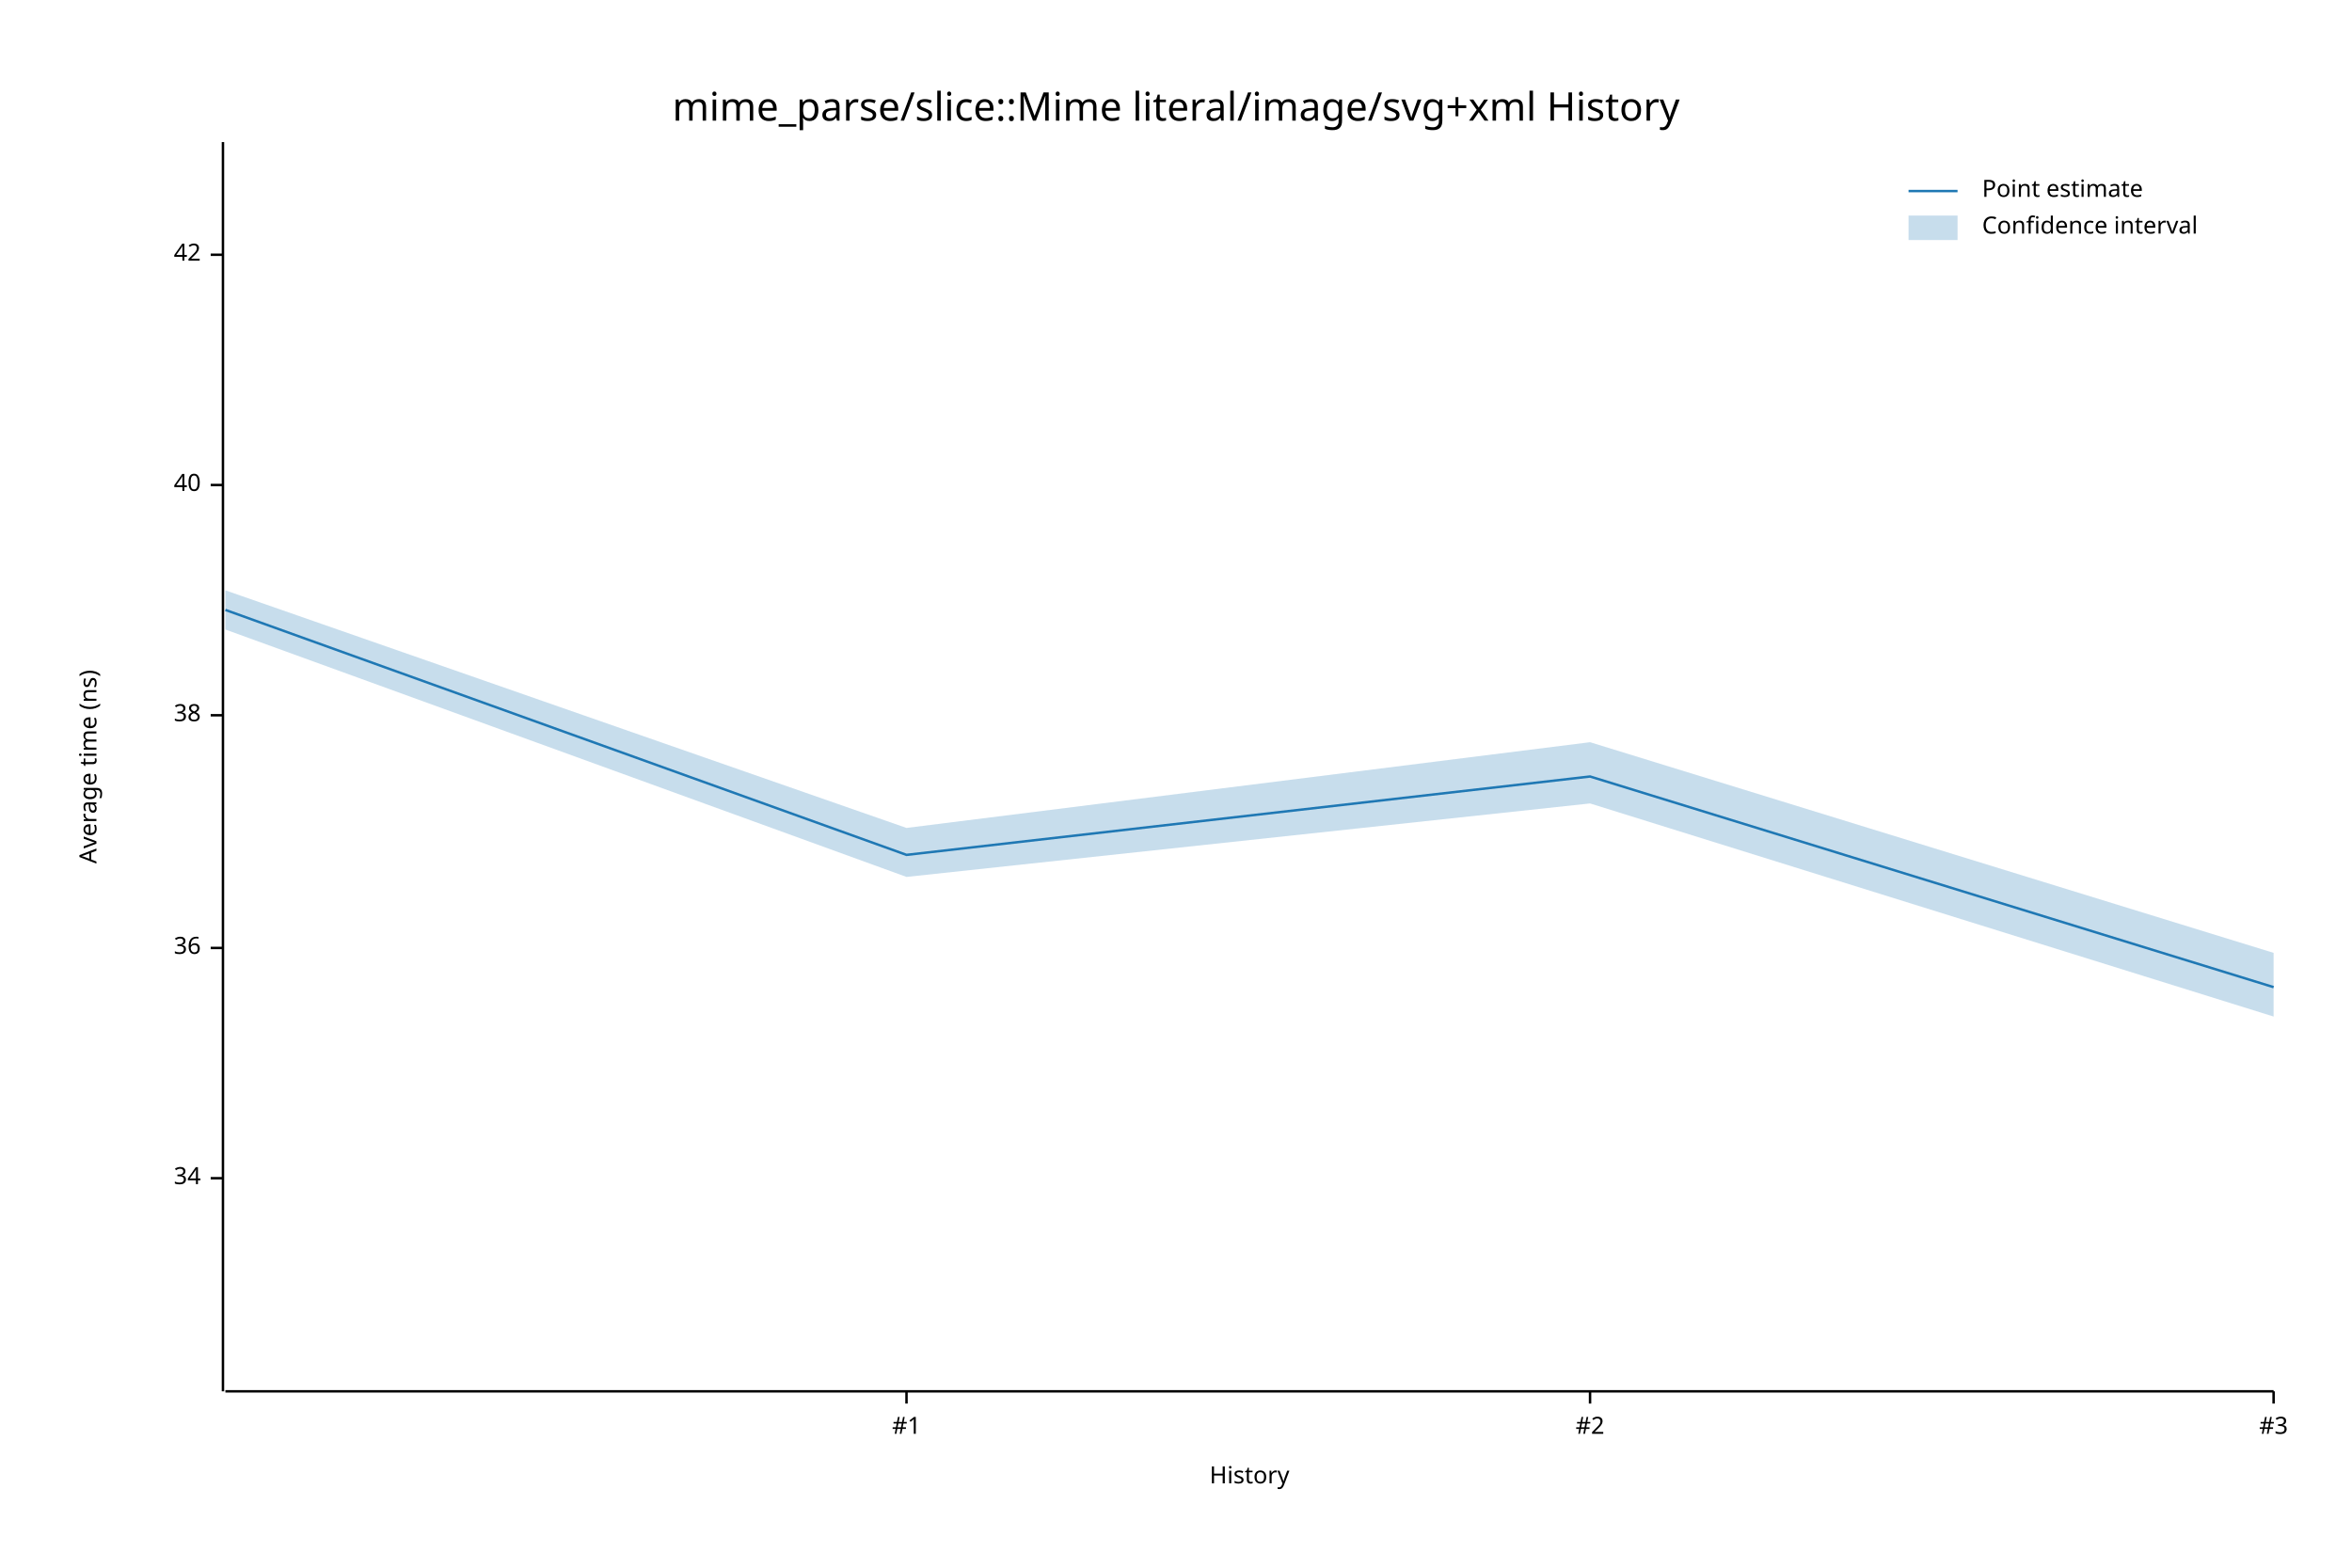
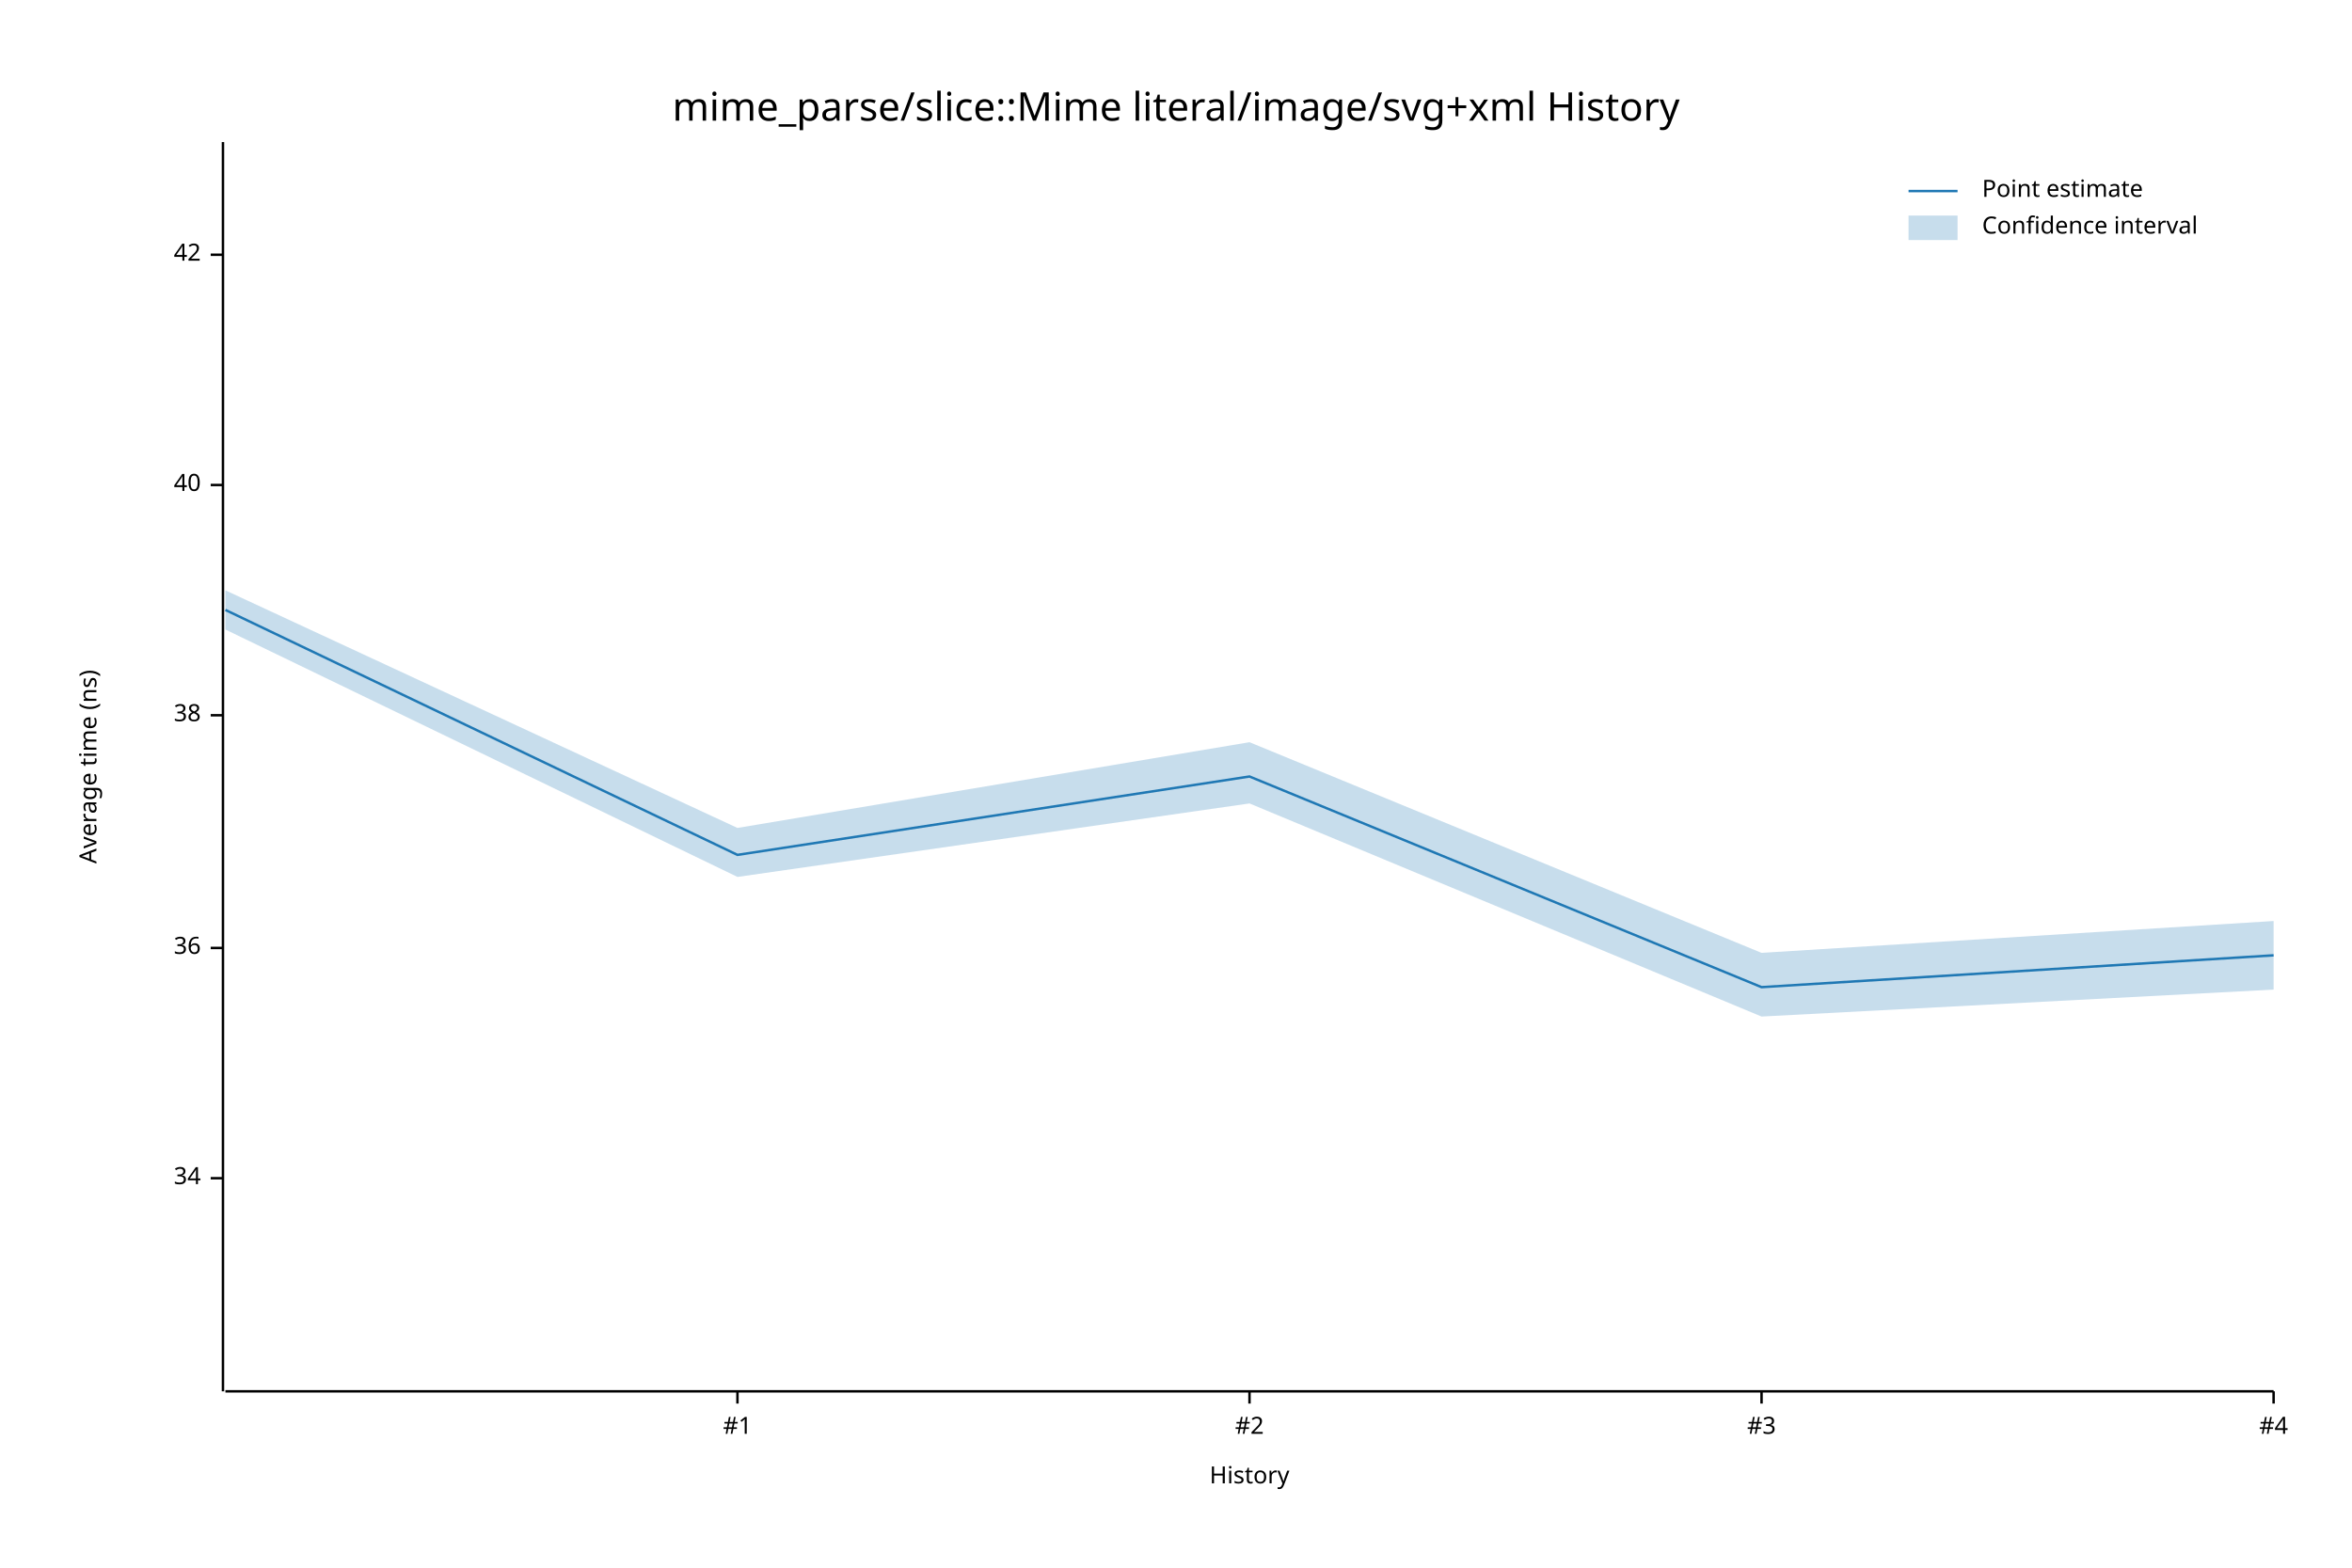
<svg xmlns="http://www.w3.org/2000/svg" width="960" height="640" viewBox="0 0 960 640">
  <text x="480" y="37" dy="0.76em" text-anchor="middle" font-family="sans-serif" font-size="16.129" opacity="1" fill="#000000">
mime_parse/slice::Mime literal/image/svg+xml History
</text>
  <text x="32" y="313" dy="0.76em" text-anchor="middle" font-family="sans-serif" font-size="9.677" opacity="1" fill="#000000" transform="rotate(270, 32, 313)">
Average time (ns)
</text>
  <text x="510" y="608" dy="-0.5ex" text-anchor="middle" font-family="sans-serif" font-size="9.677" opacity="1" fill="#000000">
History
</text>
  <polyline fill="none" opacity="1" stroke="#000000" stroke-width="1" points="91,58 91,568 " />
  <text x="82" y="481" dy="0.5ex" text-anchor="end" font-family="sans-serif" font-size="9.677" opacity="1" fill="#000000">
34
</text>
  <polyline fill="none" opacity="1" stroke="#000000" stroke-width="1" points="86,481 91,481 " />
  <text x="82" y="387" dy="0.5ex" text-anchor="end" font-family="sans-serif" font-size="9.677" opacity="1" fill="#000000">
36
</text>
  <polyline fill="none" opacity="1" stroke="#000000" stroke-width="1" points="86,387 91,387 " />
  <text x="82" y="292" dy="0.5ex" text-anchor="end" font-family="sans-serif" font-size="9.677" opacity="1" fill="#000000">
38
</text>
  <polyline fill="none" opacity="1" stroke="#000000" stroke-width="1" points="86,292 91,292 " />
  <text x="82" y="198" dy="0.5ex" text-anchor="end" font-family="sans-serif" font-size="9.677" opacity="1" fill="#000000">
40
</text>
  <polyline fill="none" opacity="1" stroke="#000000" stroke-width="1" points="86,198 91,198 " />
  <text x="82" y="104" dy="0.5ex" text-anchor="end" font-family="sans-serif" font-size="9.677" opacity="1" fill="#000000">
42
</text>
  <polyline fill="none" opacity="1" stroke="#000000" stroke-width="1" points="86,104 91,104 " />
  <polyline fill="none" opacity="1" stroke="#000000" stroke-width="1" points="92,568 928,568 " />
-   <text x="370" y="578" dy="0.76em" text-anchor="middle" font-family="sans-serif" font-size="9.677" opacity="1" fill="#000000">
+   <text x="301" y="578" dy="0.76em" text-anchor="middle" font-family="sans-serif" font-size="9.677" opacity="1" fill="#000000">
#1
</text>
-   <polyline fill="none" opacity="1" stroke="#000000" stroke-width="1" points="370,568 370,573 " />
-   <text x="649" y="578" dy="0.76em" text-anchor="middle" font-family="sans-serif" font-size="9.677" opacity="1" fill="#000000">
+   <polyline fill="none" opacity="1" stroke="#000000" stroke-width="1" points="301,568 301,573 " />
+   <text x="510" y="578" dy="0.76em" text-anchor="middle" font-family="sans-serif" font-size="9.677" opacity="1" fill="#000000">
#2
</text>
-   <polyline fill="none" opacity="1" stroke="#000000" stroke-width="1" points="649,568 649,573 " />
-   <text x="928" y="578" dy="0.76em" text-anchor="middle" font-family="sans-serif" font-size="9.677" opacity="1" fill="#000000">
+   <polyline fill="none" opacity="1" stroke="#000000" stroke-width="1" points="510,568 510,573 " />
+   <text x="719" y="578" dy="0.76em" text-anchor="middle" font-family="sans-serif" font-size="9.677" opacity="1" fill="#000000">
#3
</text>
+   <polyline fill="none" opacity="1" stroke="#000000" stroke-width="1" points="719,568 719,573 " />
+   <text x="928" y="578" dy="0.76em" text-anchor="middle" font-family="sans-serif" font-size="9.677" opacity="1" fill="#000000">
+ #4
+ </text>
  <polyline fill="none" opacity="1" stroke="#000000" stroke-width="1" points="928,568 928,573 " />
-   <polyline fill="none" opacity="1" stroke="#1F78B4" stroke-width="1" points="92,249 370,349 649,317 928,403 " />
-   <polygon opacity="0.25" fill="#1F78B4" points="92,241 370,338 649,303 928,389 928,415 649,328 370,358 92,257 " />
+   <polyline fill="none" opacity="1" stroke="#1F78B4" stroke-width="1" points="92,249 301,349 510,317 719,403 928,390 " />
+   <polygon opacity="0.25" fill="#1F78B4" points="92,241 301,338 510,303 719,389 928,376 928,404 719,415 510,328 301,358 92,257 " />
  <text x="809" y="73" dy="0.76em" text-anchor="start" font-family="sans-serif" font-size="9.677" opacity="1" fill="#000000">
Point estimate
</text>
  <text x="809" y="88" dy="0.76em" text-anchor="start" font-family="sans-serif" font-size="9.677" opacity="1" fill="#000000">
Confidence interval
</text>
  <polyline fill="none" opacity="1" stroke="#1F78B4" stroke-width="1" points="779,78 799,78 " />
  <rect x="779" y="88" width="20" height="10" opacity="0.25" fill="#1F78B4" stroke="none" />
</svg>
